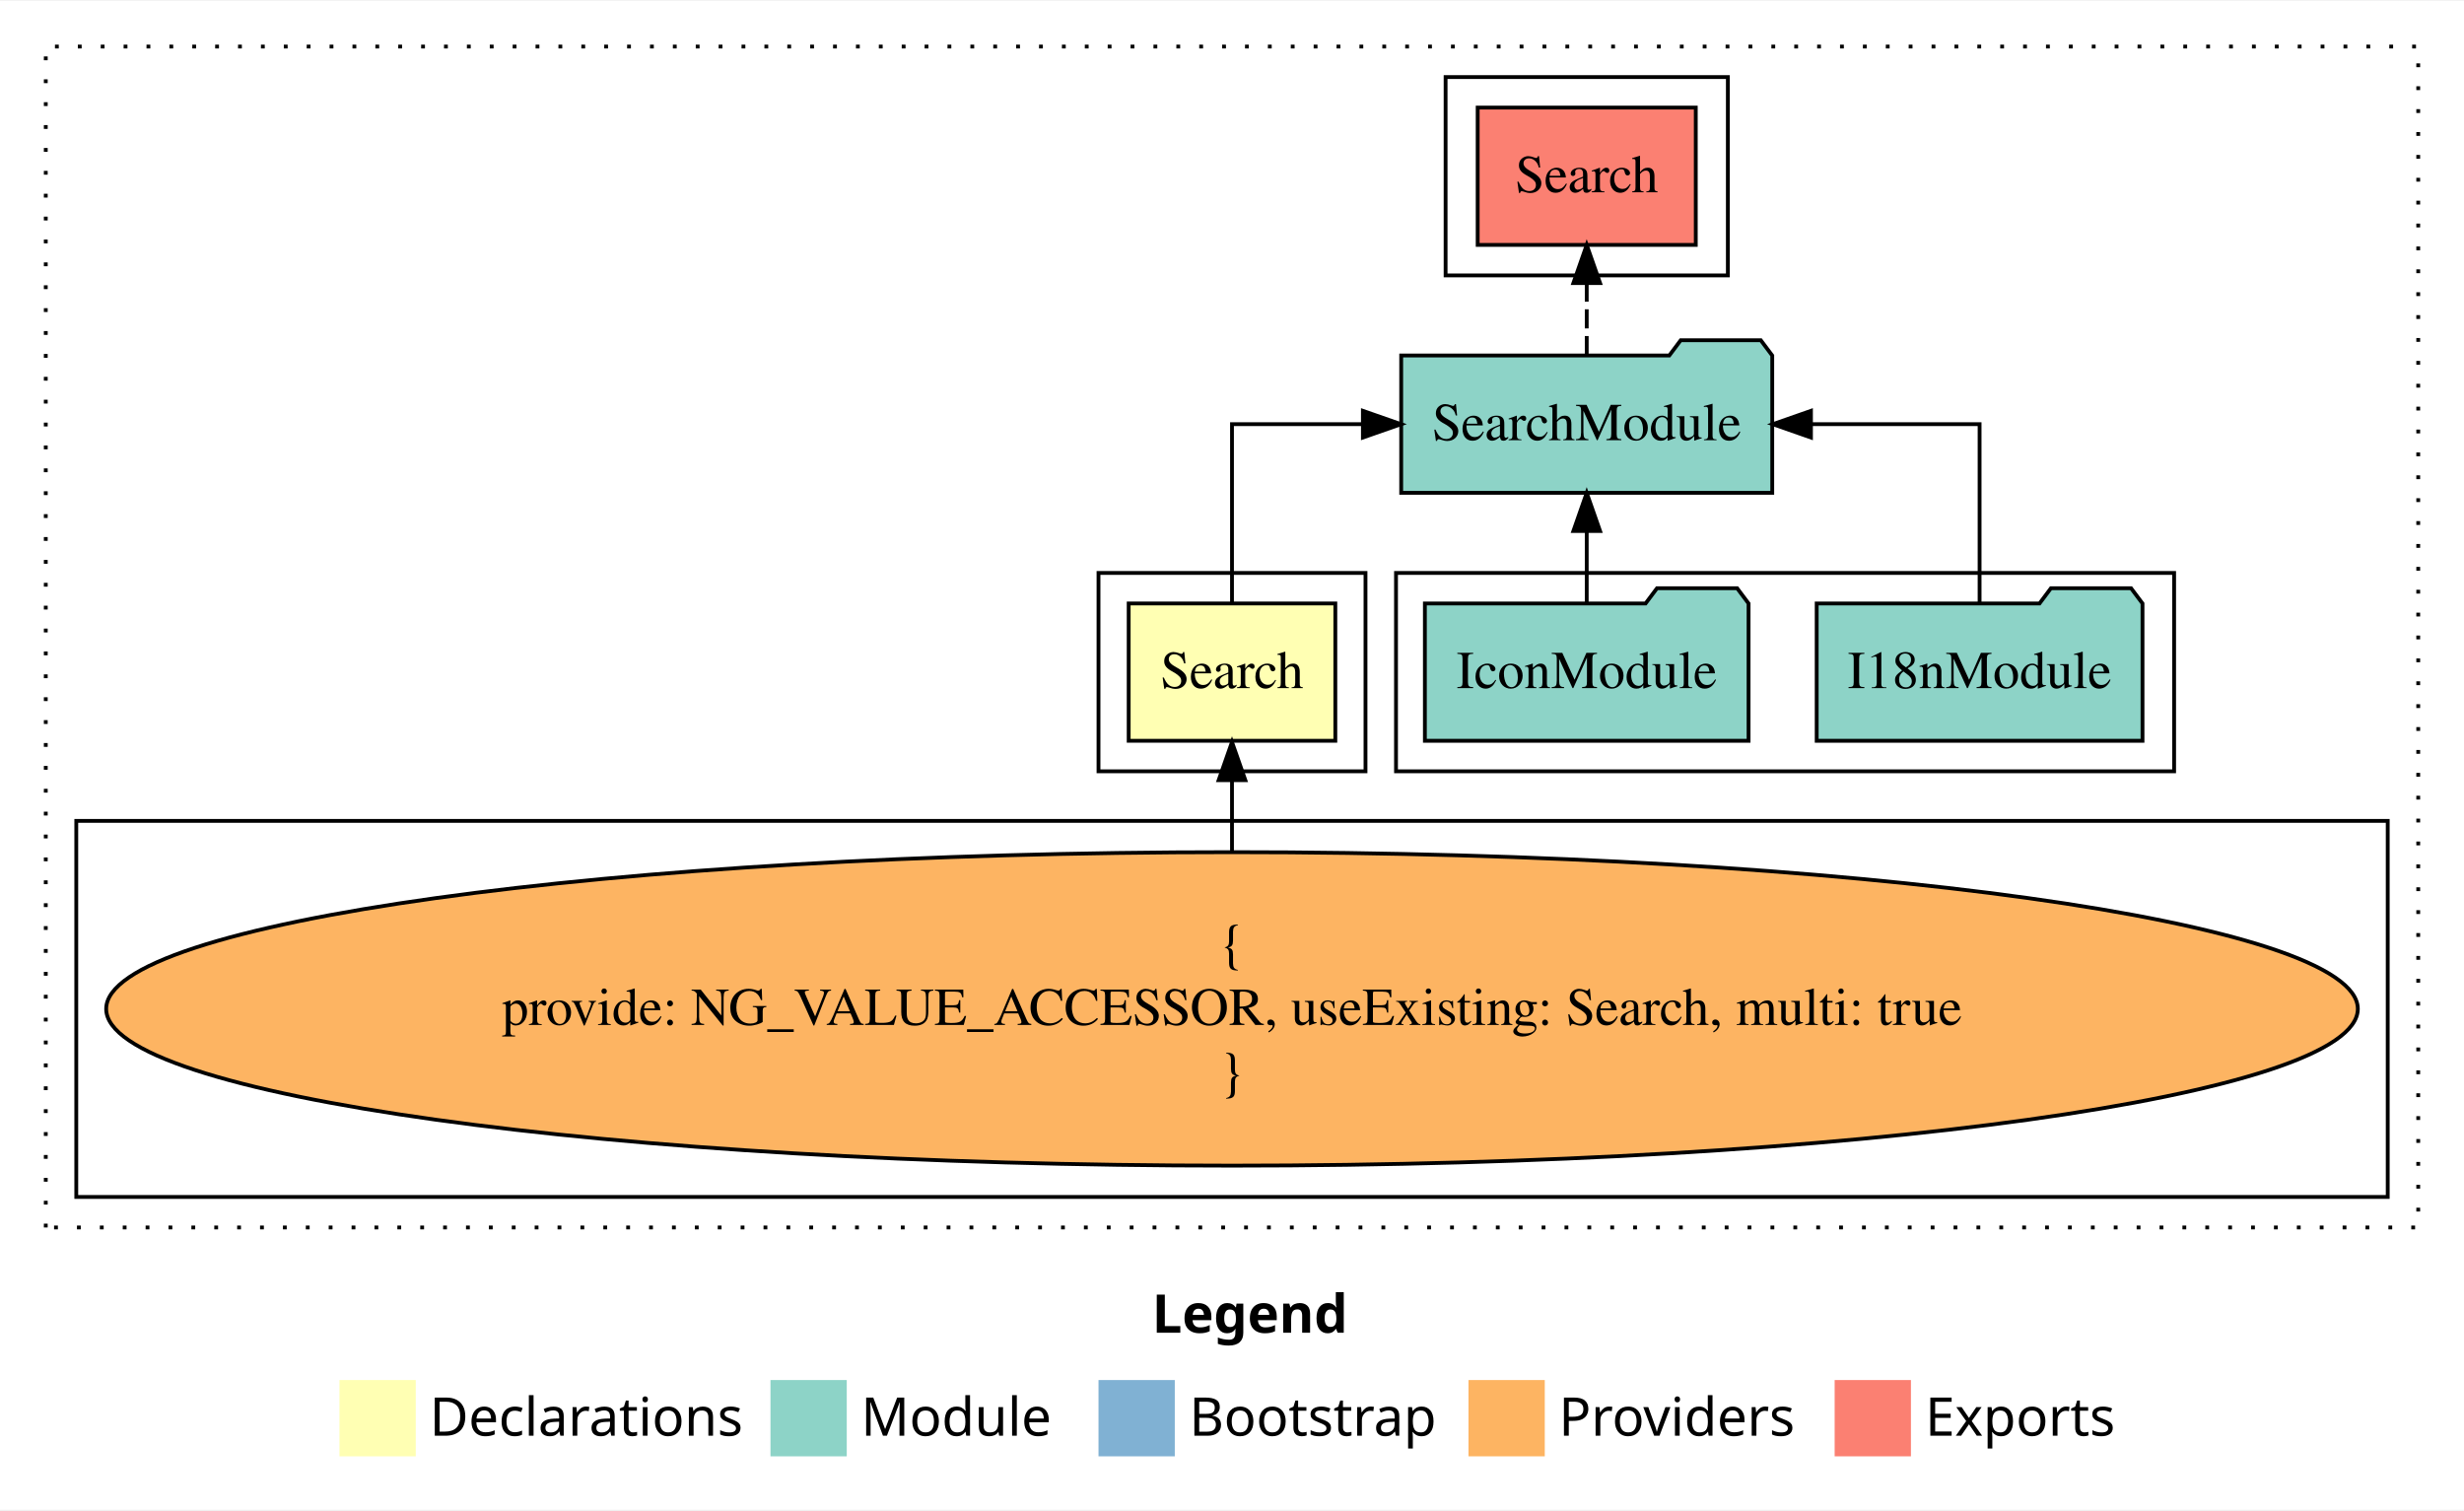
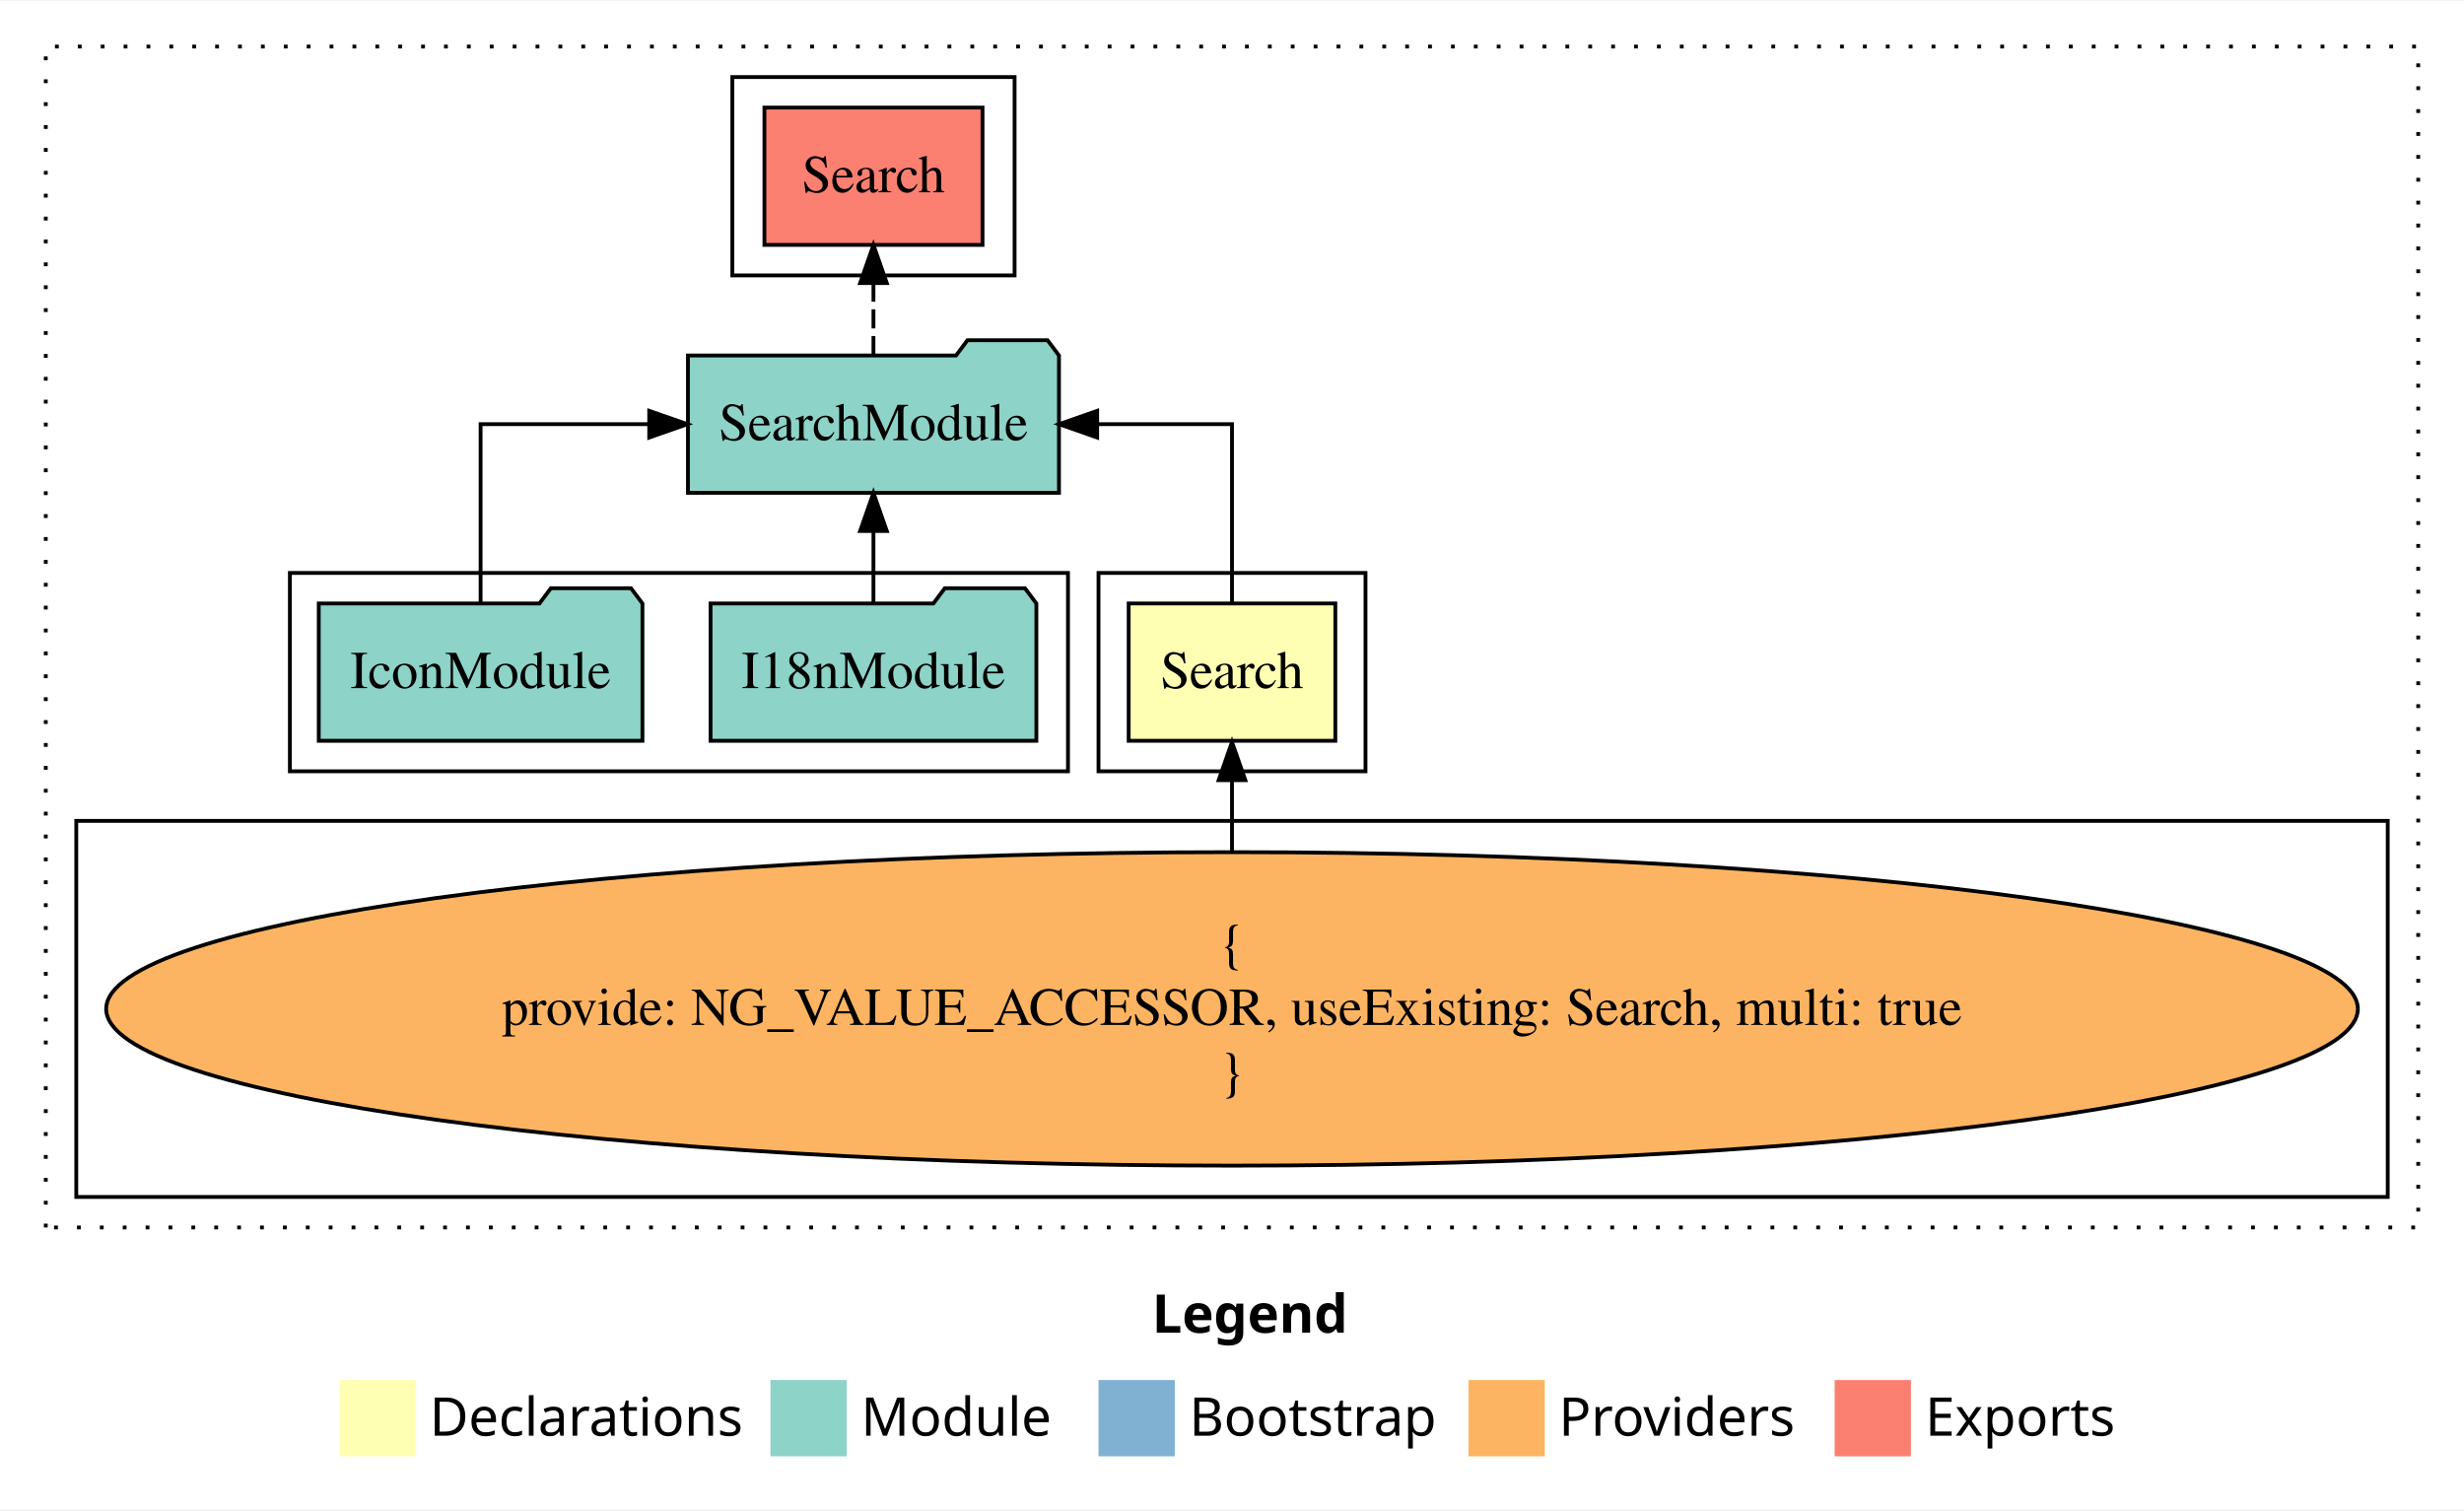
<svg xmlns="http://www.w3.org/2000/svg" width="646pt" height="396pt" viewBox="0.00 0.00 646.00 395.59">
  <g id="graph0" class="graph" transform="scale(1 1) rotate(0) translate(4 391.59)">
    <polygon fill="white" stroke="transparent" points="-4,4 -4,-391.59 642,-391.59 642,4 -4,4" />
    <text text-anchor="start" x="298.01" y="-42.4" font-family="Times-12" font-weight="bold" font-size="14.00">Legend</text>
    <polygon fill="#ffffb3" stroke="transparent" points="85,-10 85,-30 105,-30 105,-10 85,-10" />
    <text text-anchor="start" x="108.63" y="-15.4" font-family="Times-12" font-size="14.00">  Declarations</text>
    <polygon fill="#8dd3c7" stroke="transparent" points="198,-10 198,-30 218,-30 218,-10 198,-10" />
    <text text-anchor="start" x="221.73" y="-15.4" font-family="Times-12" font-size="14.00">  Module</text>
    <polygon fill="#80b1d3" stroke="transparent" points="284,-10 284,-30 304,-30 304,-10 284,-10" />
    <text text-anchor="start" x="307.78" y="-15.4" font-family="Times-12" font-size="14.00">  Bootstrap</text>
    <polygon fill="#fdb462" stroke="transparent" points="381,-10 381,-30 401,-30 401,-10 381,-10" />
    <text text-anchor="start" x="404.67" y="-15.4" font-family="Times-12" font-size="14.00">  Providers</text>
    <polygon fill="#fb8072" stroke="transparent" points="477,-10 477,-30 497,-30 497,-10 477,-10" />
    <text text-anchor="start" x="500.73" y="-15.4" font-family="Times-12" font-size="14.00">  Exports</text>
    <g id="clust1" class="cluster">
      <polygon fill="none" stroke="black" stroke-dasharray="1,5" points="8,-70 8,-379.59 630,-379.59 630,-70 8,-70" />
    </g>
    <g id="clust2" class="cluster">
      <polygon fill="none" stroke="black" points="284,-189.59 284,-241.59 354,-241.59 354,-189.59 284,-189.59" />
    </g>
+     <g id="clust3" class="cluster">
+       <polygon fill="none" stroke="black" points="16,-78 16,-176.59 622,-176.59 622,-78 16,-78" />
+     </g>
    <g id="clust4" class="cluster">
-       <polygon fill="none" stroke="black" points="362,-189.59 362,-241.59 566,-241.59 566,-189.59 362,-189.59" />
+       <polygon fill="none" stroke="black" points="72,-189.59 72,-241.59 276,-241.59 276,-189.59 72,-189.59" />
    </g>
    <g id="clust5" class="cluster">
-       <polygon fill="none" stroke="black" points="375,-319.59 375,-371.59 449,-371.59 449,-319.59 375,-319.59" />
-     </g>
-     <g id="clust3" class="cluster">
-       <polygon fill="none" stroke="black" points="16,-78 16,-176.59 622,-176.59 622,-78 16,-78" />
+       <polygon fill="none" stroke="black" points="188,-319.59 188,-371.59 262,-371.59 262,-319.59 188,-319.59" />
    </g>
    <g id="node1" class="node">
      <polygon fill="#ffffb3" stroke="black" points="346.09,-233.59 291.91,-233.59 291.91,-197.59 346.09,-197.59 346.09,-233.59" />
      <text text-anchor="middle" x="319" y="-211.39" font-family="Times,serif" font-size="14.00">Search</text>
    </g>
    <g id="node2" class="node">
-       <polygon fill="#8dd3c7" stroke="black" points="460.64,-298.59 457.64,-302.59 436.64,-302.59 433.64,-298.59 363.36,-298.59 363.36,-262.59 460.64,-262.59 460.64,-298.59" />
-       <text text-anchor="middle" x="412" y="-276.39" font-family="Times,serif" font-size="14.00">SearchModule</text>
+       <polygon fill="#8dd3c7" stroke="black" points="273.64,-298.59 270.64,-302.59 249.64,-302.59 246.64,-298.59 176.36,-298.59 176.36,-262.59 273.64,-262.59 273.64,-298.59" />
+       <text text-anchor="middle" x="225" y="-276.39" font-family="Times,serif" font-size="14.00">SearchModule</text>
    </g>
    <g id="edge1" class="edge">
-       <path fill="none" stroke="black" d="M319,-233.7C319,-252.93 319,-280.59 319,-280.59 319,-280.59 353.32,-280.59 353.32,-280.59" />
-       <polygon fill="black" stroke="black" points="353.32,-284.09 363.32,-280.59 353.32,-277.09 353.32,-284.09" />
+       <path fill="none" stroke="black" d="M319,-233.7C319,-252.93 319,-280.59 319,-280.59 319,-280.59 283.65,-280.59 283.65,-280.59" />
+       <polygon fill="black" stroke="black" points="283.65,-277.09 273.65,-280.59 283.65,-284.09 283.65,-277.09" />
    </g>
    <g id="node6" class="node">
-       <polygon fill="#fb8072" stroke="black" points="440.59,-363.59 383.41,-363.59 383.41,-327.59 440.59,-327.59 440.59,-363.59" />
-       <text text-anchor="middle" x="412" y="-341.39" font-family="Times,serif" font-size="14.00">Search </text>
+       <polygon fill="#fb8072" stroke="black" points="253.59,-363.59 196.41,-363.59 196.41,-327.59 253.59,-327.59 253.59,-363.59" />
+       <text text-anchor="middle" x="225" y="-341.39" font-family="Times,serif" font-size="14.00">Search </text>
    </g>
    <g id="edge5" class="edge">
-       <path fill="none" stroke="black" stroke-dasharray="5,2" d="M412,-298.7C412,-298.7 412,-317.58 412,-317.58" />
-       <polygon fill="black" stroke="black" points="408.5,-317.58 412,-327.58 415.5,-317.58 408.5,-317.58" />
+       <path fill="none" stroke="black" stroke-dasharray="5,2" d="M225,-298.7C225,-298.7 225,-317.58 225,-317.58" />
+       <polygon fill="black" stroke="black" points="221.5,-317.58 225,-327.58 228.5,-317.58 221.5,-317.58" />
    </g>
    <g id="node3" class="node">
      <ellipse fill="#fdb462" stroke="black" cx="319" cy="-127.3" rx="295.16" ry="41.09" />
      <text text-anchor="middle" x="319" y="-139.9" font-family="Times,serif" font-size="14.00">{</text>
      <text text-anchor="middle" x="319" y="-123.1" font-family="Times,serif" font-size="14.00">    provide: NG_VALUE_ACCESSOR, useExisting: Search, multi: true</text>
      <text text-anchor="middle" x="319" y="-106.3" font-family="Times,serif" font-size="14.00">}</text>
    </g>
    <g id="edge2" class="edge">
      <path fill="none" stroke="black" d="M319,-168.6C319,-168.6 319,-187.26 319,-187.26" />
      <polygon fill="black" stroke="black" points="315.5,-187.26 319,-197.26 322.5,-187.26 315.5,-187.26" />
    </g>
    <g id="node4" class="node">
-       <polygon fill="#8dd3c7" stroke="black" points="557.71,-233.59 554.71,-237.59 533.71,-237.59 530.71,-233.59 472.29,-233.59 472.29,-197.59 557.71,-197.59 557.71,-233.59" />
-       <text text-anchor="middle" x="515" y="-211.39" font-family="Times,serif" font-size="14.00">I18nModule</text>
+       <polygon fill="#8dd3c7" stroke="black" points="267.71,-233.59 264.71,-237.59 243.71,-237.59 240.71,-233.59 182.29,-233.59 182.29,-197.59 267.71,-197.59 267.71,-233.59" />
+       <text text-anchor="middle" x="225" y="-211.39" font-family="Times,serif" font-size="14.00">I18nModule</text>
    </g>
    <g id="edge3" class="edge">
-       <path fill="none" stroke="black" d="M515,-233.7C515,-252.93 515,-280.59 515,-280.59 515,-280.59 470.79,-280.59 470.79,-280.59" />
-       <polygon fill="black" stroke="black" points="470.79,-277.09 460.79,-280.59 470.79,-284.09 470.79,-277.09" />
+       <path fill="none" stroke="black" d="M225,-233.7C225,-233.7 225,-252.58 225,-252.58" />
+       <polygon fill="black" stroke="black" points="221.5,-252.58 225,-262.58 228.5,-252.58 221.5,-252.58" />
    </g>
    <g id="node5" class="node">
-       <polygon fill="#8dd3c7" stroke="black" points="454.43,-233.59 451.43,-237.59 430.43,-237.59 427.43,-233.59 369.57,-233.59 369.57,-197.59 454.43,-197.59 454.43,-233.59" />
-       <text text-anchor="middle" x="412" y="-211.39" font-family="Times,serif" font-size="14.00">IconModule</text>
+       <polygon fill="#8dd3c7" stroke="black" points="164.43,-233.59 161.43,-237.59 140.43,-237.59 137.43,-233.59 79.57,-233.59 79.57,-197.59 164.43,-197.59 164.43,-233.59" />
+       <text text-anchor="middle" x="122" y="-211.39" font-family="Times,serif" font-size="14.00">IconModule</text>
    </g>
    <g id="edge4" class="edge">
-       <path fill="none" stroke="black" d="M412,-233.7C412,-233.7 412,-252.58 412,-252.58" />
-       <polygon fill="black" stroke="black" points="408.5,-252.58 412,-262.58 415.5,-252.58 408.5,-252.58" />
+       <path fill="none" stroke="black" d="M122,-233.7C122,-252.93 122,-280.59 122,-280.59 122,-280.59 166.21,-280.59 166.21,-280.59" />
+       <polygon fill="black" stroke="black" points="166.21,-284.09 176.21,-280.59 166.21,-277.09 166.21,-284.09" />
    </g>
  </g>
</svg>
